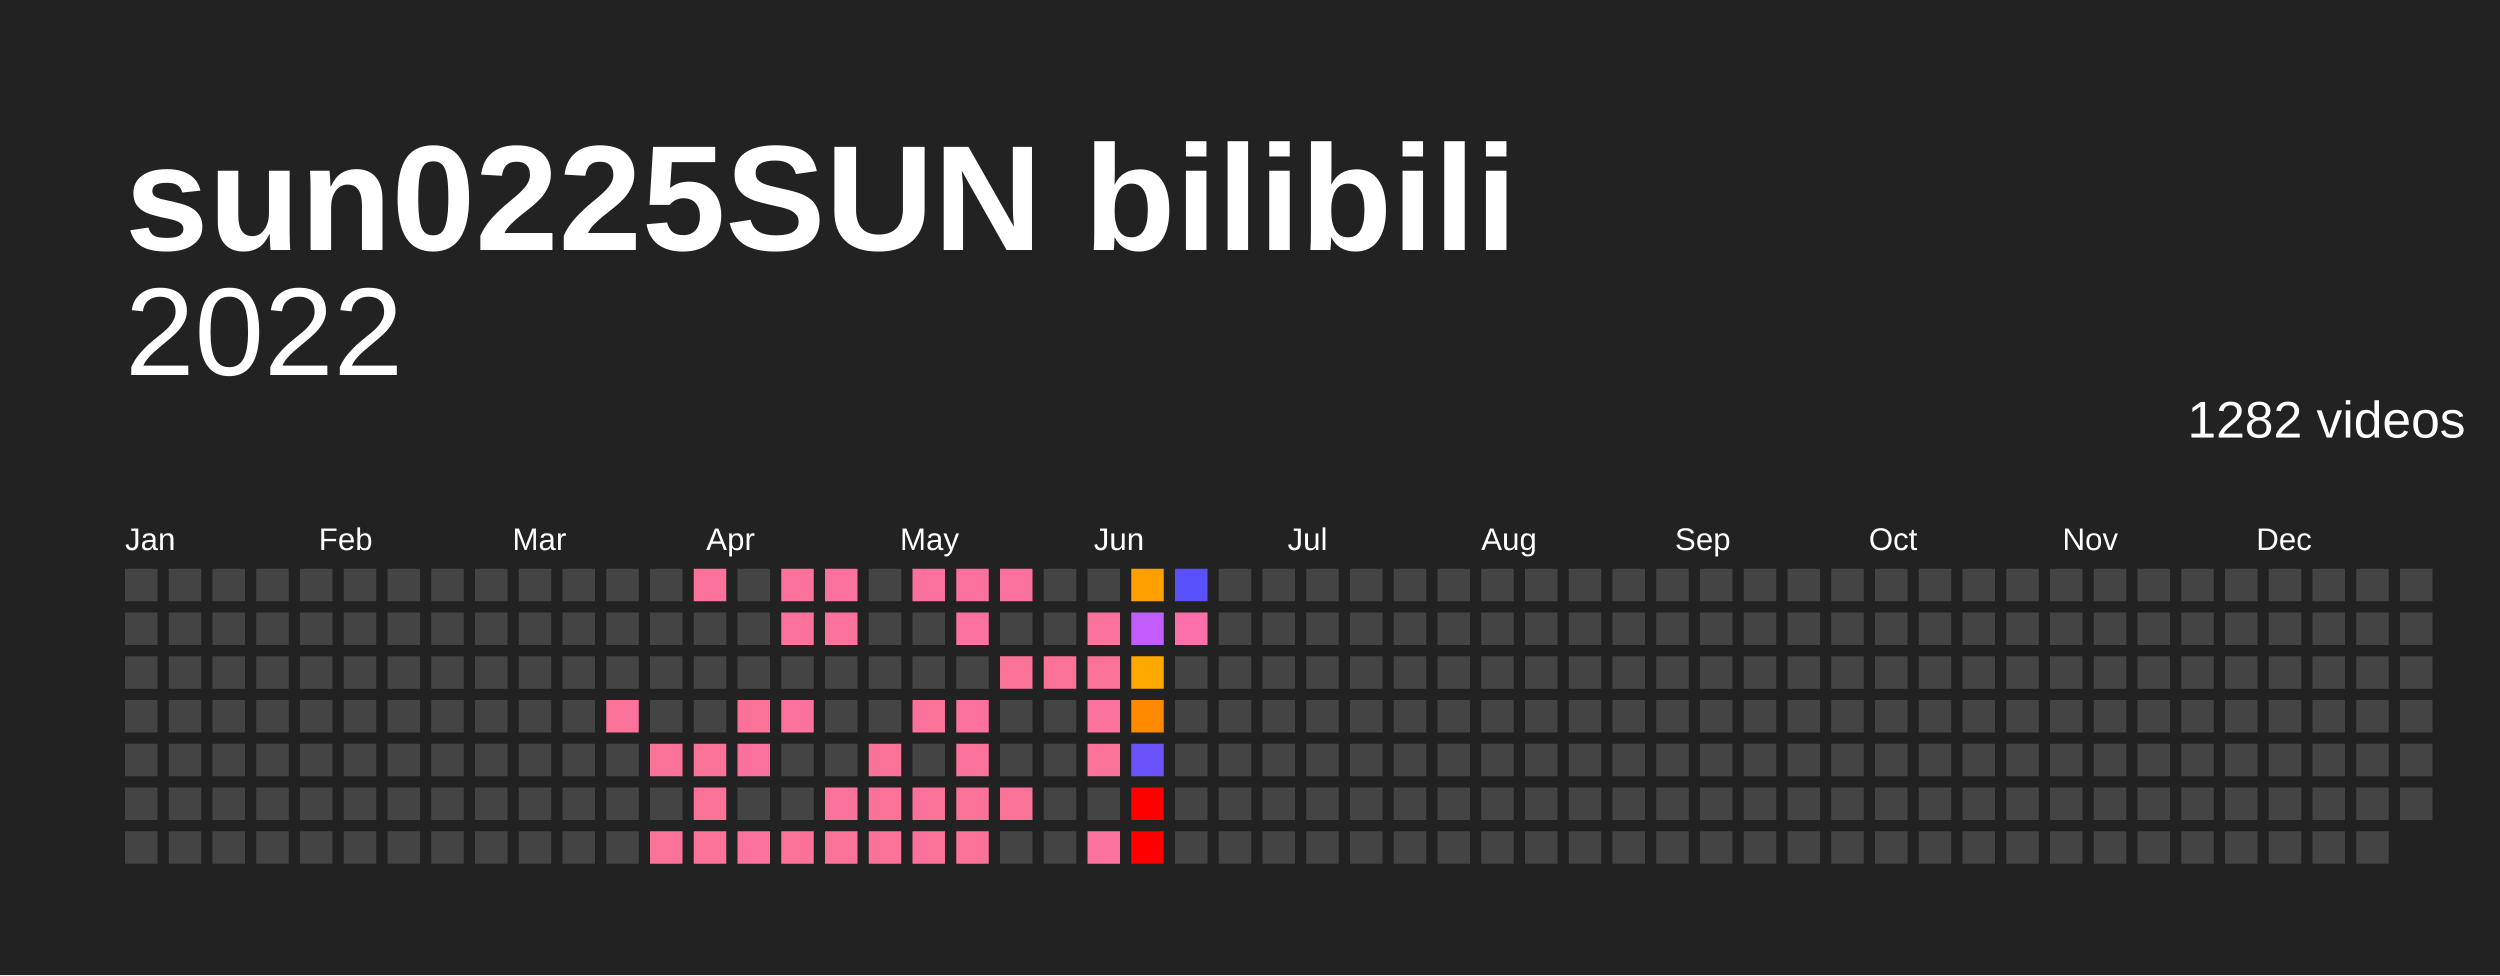
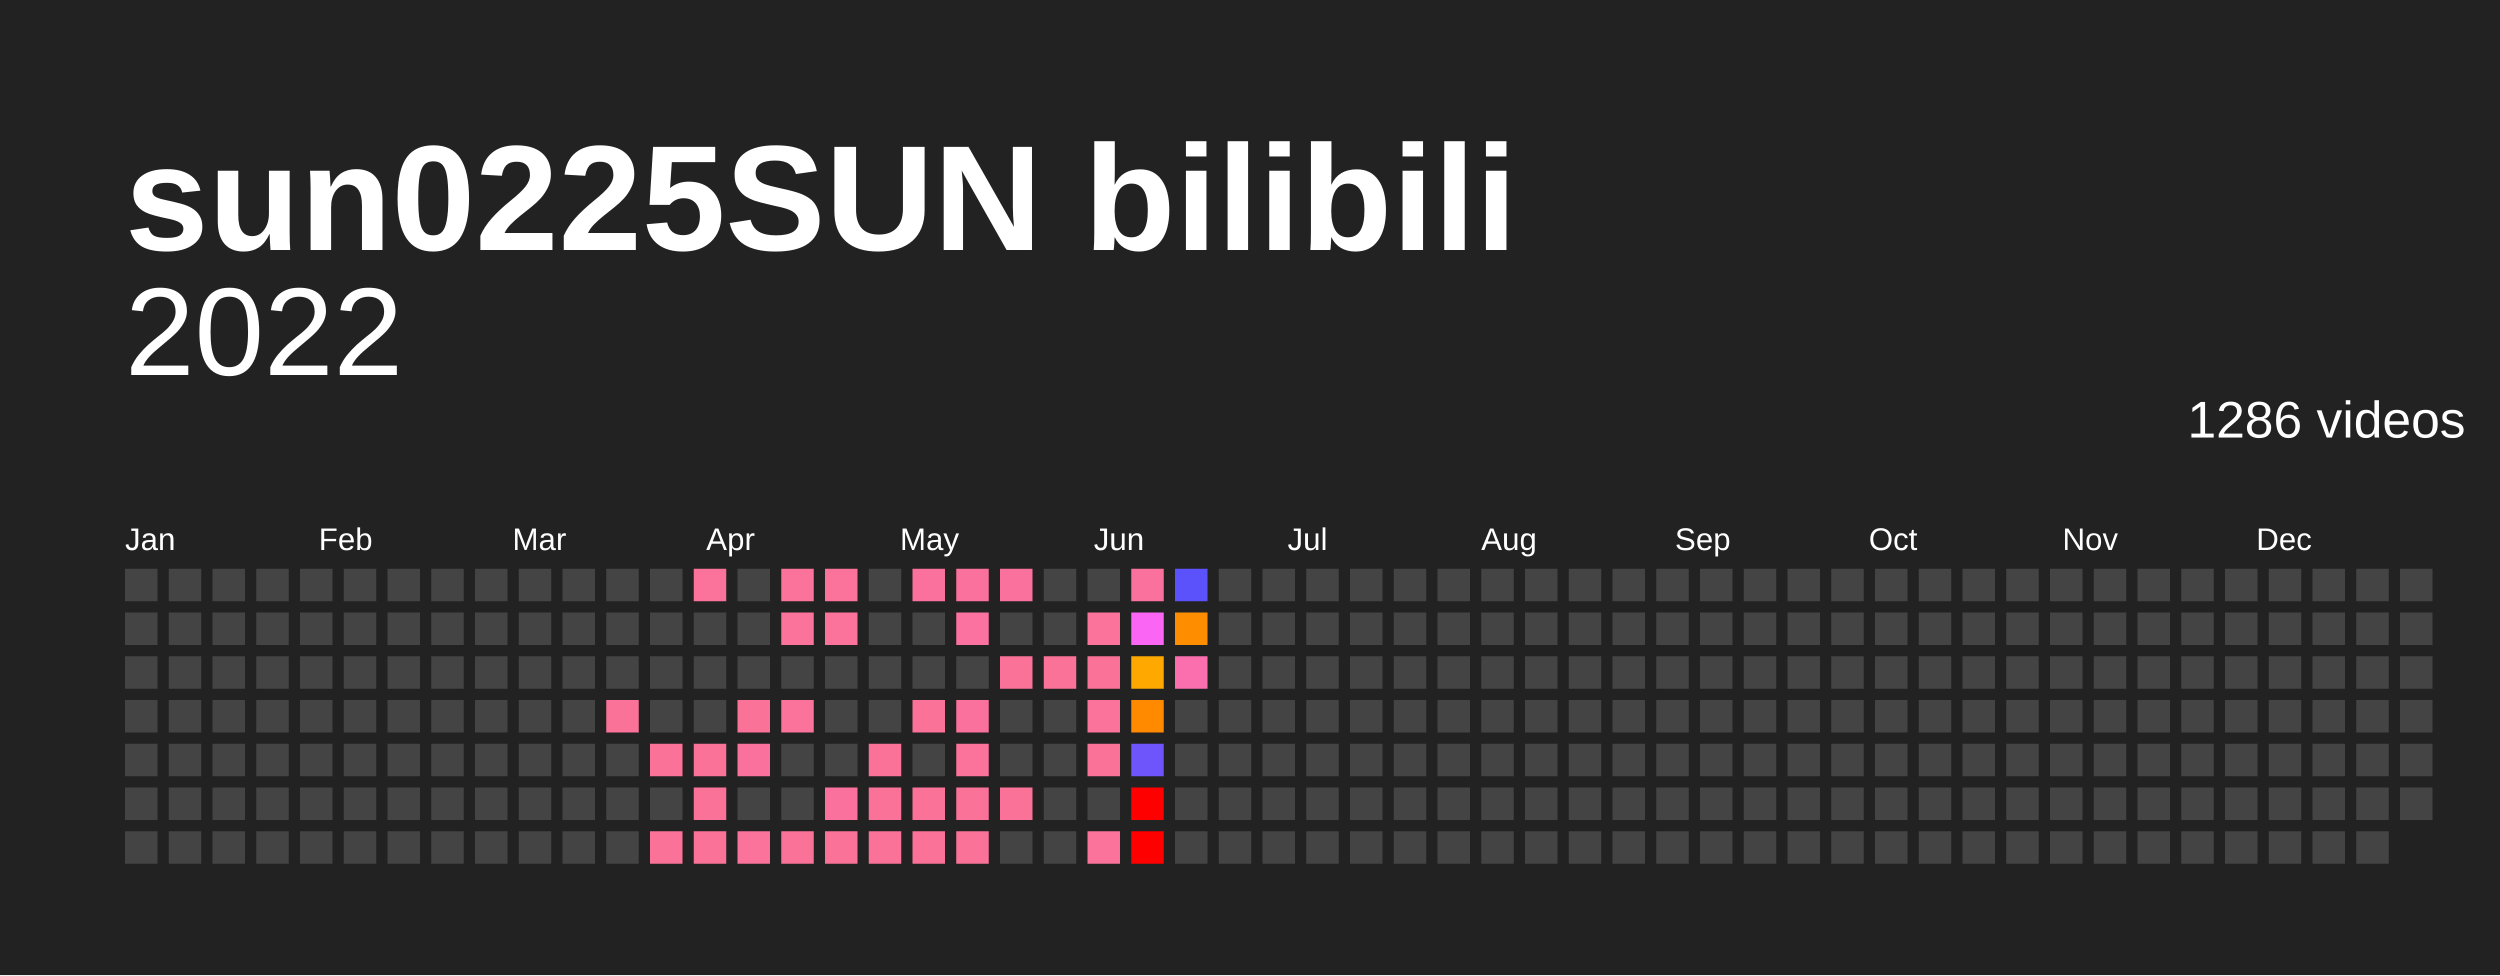
<svg xmlns="http://www.w3.org/2000/svg" baseProfile="full" height="78mm" version="1.1" viewBox="0,0,200,78" width="200mm">
  <defs />
  <rect fill="#222222" height="78" width="200" x="0" y="0" />
  <text fill="#FFFFFF" style="font-size:12px; font-family:Arial; font-weight:bold;" x="10" y="20">sun0225SUN bilibili</text>
  <text alignment-baseline="hanging" fill="#FFFFFF" style="font-size:10.0px; font-family:Arial;" x="10" y="30">2022</text>
-   <text alignment-baseline="hanging" fill="#FFFFFF" style="font-size:4.125px; font-family:Arial;" x="175" y="35">1282 videos</text>
+   <text alignment-baseline="hanging" fill="#FFFFFF" style="font-size:4.125px; font-family:Arial;" x="175" y="35">1286 videos</text>
  <text fill="#FFFFFF" style="font-size:2.5px; font-family:Arial" x="10.0" y="44">Jan</text>
  <text fill="#FFFFFF" style="font-size:2.5px; font-family:Arial" x="25.5" y="44">Feb</text>
  <text fill="#FFFFFF" style="font-size:2.5px; font-family:Arial" x="41.0" y="44">Mar</text>
  <text fill="#FFFFFF" style="font-size:2.5px; font-family:Arial" x="56.5" y="44">Apr</text>
  <text fill="#FFFFFF" style="font-size:2.5px; font-family:Arial" x="72.0" y="44">May</text>
  <text fill="#FFFFFF" style="font-size:2.5px; font-family:Arial" x="87.5" y="44">Jun</text>
  <text fill="#FFFFFF" style="font-size:2.5px; font-family:Arial" x="103.0" y="44">Jul</text>
  <text fill="#FFFFFF" style="font-size:2.5px; font-family:Arial" x="118.5" y="44">Aug</text>
  <text fill="#FFFFFF" style="font-size:2.5px; font-family:Arial" x="134.0" y="44">Sep</text>
  <text fill="#FFFFFF" style="font-size:2.5px; font-family:Arial" x="149.5" y="44">Oct</text>
  <text fill="#FFFFFF" style="font-size:2.5px; font-family:Arial" x="165.0" y="44">Nov</text>
  <text fill="#FFFFFF" style="font-size:2.5px; font-family:Arial" x="180.5" y="44">Dec</text>
  <rect fill="#444444" height="2.6" width="2.6" x="10.0" y="45.5" />
  <rect fill="#444444" height="2.6" width="2.6" x="10.0" y="49.0" />
  <rect fill="#444444" height="2.6" width="2.6" x="10.0" y="52.5" />
  <rect fill="#444444" height="2.6" width="2.6" x="10.0" y="56.0" />
  <rect fill="#444444" height="2.6" width="2.6" x="10.0" y="59.5" />
  <rect fill="#444444" height="2.6" width="2.6" x="10.0" y="63.0" />
  <rect fill="#444444" height="2.6" width="2.6" x="10.0" y="66.5" />
  <rect fill="#444444" height="2.6" width="2.6" x="13.5" y="45.5" />
  <rect fill="#444444" height="2.6" width="2.6" x="13.5" y="49.0" />
  <rect fill="#444444" height="2.6" width="2.6" x="13.5" y="52.5" />
  <rect fill="#444444" height="2.6" width="2.6" x="13.5" y="56.0" />
  <rect fill="#444444" height="2.6" width="2.6" x="13.5" y="59.5" />
  <rect fill="#444444" height="2.6" width="2.6" x="13.5" y="63.0" />
  <rect fill="#444444" height="2.6" width="2.6" x="13.5" y="66.5" />
  <rect fill="#444444" height="2.6" width="2.6" x="17.0" y="45.5" />
  <rect fill="#444444" height="2.6" width="2.6" x="17.0" y="49.0" />
  <rect fill="#444444" height="2.6" width="2.6" x="17.0" y="52.5" />
  <rect fill="#444444" height="2.6" width="2.6" x="17.0" y="56.0" />
  <rect fill="#444444" height="2.6" width="2.6" x="17.0" y="59.5" />
  <rect fill="#444444" height="2.6" width="2.6" x="17.0" y="63.0" />
  <rect fill="#444444" height="2.6" width="2.6" x="17.0" y="66.5" />
  <rect fill="#444444" height="2.6" width="2.6" x="20.5" y="45.5" />
  <rect fill="#444444" height="2.6" width="2.6" x="20.5" y="49.0" />
  <rect fill="#444444" height="2.6" width="2.6" x="20.5" y="52.5" />
  <rect fill="#444444" height="2.6" width="2.6" x="20.5" y="56.0" />
  <rect fill="#444444" height="2.6" width="2.6" x="20.5" y="59.5" />
  <rect fill="#444444" height="2.6" width="2.6" x="20.5" y="63.0" />
  <rect fill="#444444" height="2.6" width="2.6" x="20.5" y="66.5" />
  <rect fill="#444444" height="2.6" width="2.6" x="24.0" y="45.5" />
  <rect fill="#444444" height="2.6" width="2.6" x="24.0" y="49.0" />
  <rect fill="#444444" height="2.6" width="2.6" x="24.0" y="52.5" />
  <rect fill="#444444" height="2.6" width="2.6" x="24.0" y="56.0" />
  <rect fill="#444444" height="2.6" width="2.6" x="24.0" y="59.5" />
  <rect fill="#444444" height="2.6" width="2.6" x="24.0" y="63.0" />
  <rect fill="#444444" height="2.6" width="2.6" x="24.0" y="66.5" />
  <rect fill="#444444" height="2.6" width="2.6" x="27.5" y="45.5" />
  <rect fill="#444444" height="2.6" width="2.6" x="27.5" y="49.0" />
  <rect fill="#444444" height="2.6" width="2.6" x="27.5" y="52.5" />
  <rect fill="#444444" height="2.6" width="2.6" x="27.5" y="56.0" />
  <rect fill="#444444" height="2.6" width="2.6" x="27.5" y="59.5" />
  <rect fill="#444444" height="2.6" width="2.6" x="27.5" y="63.0" />
  <rect fill="#444444" height="2.6" width="2.6" x="27.5" y="66.5" />
  <rect fill="#444444" height="2.6" width="2.6" x="31.0" y="45.5" />
  <rect fill="#444444" height="2.6" width="2.6" x="31.0" y="49.0" />
  <rect fill="#444444" height="2.6" width="2.6" x="31.0" y="52.5" />
  <rect fill="#444444" height="2.6" width="2.6" x="31.0" y="56.0" />
  <rect fill="#444444" height="2.6" width="2.6" x="31.0" y="59.5" />
  <rect fill="#444444" height="2.6" width="2.6" x="31.0" y="63.0" />
  <rect fill="#444444" height="2.6" width="2.6" x="31.0" y="66.5" />
  <rect fill="#444444" height="2.6" width="2.6" x="34.5" y="45.5" />
  <rect fill="#444444" height="2.6" width="2.6" x="34.5" y="49.0" />
  <rect fill="#444444" height="2.6" width="2.6" x="34.5" y="52.5" />
  <rect fill="#444444" height="2.6" width="2.6" x="34.5" y="56.0" />
  <rect fill="#444444" height="2.6" width="2.6" x="34.5" y="59.5" />
  <rect fill="#444444" height="2.6" width="2.6" x="34.5" y="63.0" />
  <rect fill="#444444" height="2.6" width="2.6" x="34.5" y="66.5" />
  <rect fill="#444444" height="2.6" width="2.6" x="38.0" y="45.5" />
  <rect fill="#444444" height="2.6" width="2.6" x="38.0" y="49.0" />
  <rect fill="#444444" height="2.6" width="2.6" x="38.0" y="52.5" />
  <rect fill="#444444" height="2.6" width="2.6" x="38.0" y="56.0" />
  <rect fill="#444444" height="2.6" width="2.6" x="38.0" y="59.5" />
  <rect fill="#444444" height="2.6" width="2.6" x="38.0" y="63.0" />
  <rect fill="#444444" height="2.6" width="2.6" x="38.0" y="66.5" />
  <rect fill="#444444" height="2.6" width="2.6" x="41.5" y="45.5" />
  <rect fill="#444444" height="2.6" width="2.6" x="41.5" y="49.0" />
  <rect fill="#444444" height="2.6" width="2.6" x="41.5" y="52.5" />
  <rect fill="#444444" height="2.6" width="2.6" x="41.5" y="56.0" />
  <rect fill="#444444" height="2.6" width="2.6" x="41.5" y="59.5" />
  <rect fill="#444444" height="2.6" width="2.6" x="41.5" y="63.0" />
  <rect fill="#444444" height="2.6" width="2.6" x="41.5" y="66.5" />
  <rect fill="#444444" height="2.6" width="2.6" x="45.0" y="45.5" />
  <rect fill="#444444" height="2.6" width="2.6" x="45.0" y="49.0" />
  <rect fill="#444444" height="2.6" width="2.6" x="45.0" y="52.5" />
  <rect fill="#444444" height="2.6" width="2.6" x="45.0" y="56.0" />
  <rect fill="#444444" height="2.6" width="2.6" x="45.0" y="59.5" />
  <rect fill="#444444" height="2.6" width="2.6" x="45.0" y="63.0" />
  <rect fill="#444444" height="2.6" width="2.6" x="45.0" y="66.5" />
  <rect fill="#444444" height="2.6" width="2.6" x="48.5" y="45.5" />
  <rect fill="#444444" height="2.6" width="2.6" x="48.5" y="49.0" />
  <rect fill="#444444" height="2.6" width="2.6" x="48.5" y="52.5" />
  <rect fill="#fb7299" height="2.6" width="2.6" x="48.5" y="56.0" />
  <rect fill="#444444" height="2.6" width="2.6" x="48.5" y="59.5" />
  <rect fill="#444444" height="2.6" width="2.6" x="48.5" y="63.0" />
  <rect fill="#444444" height="2.6" width="2.6" x="48.5" y="66.5" />
  <rect fill="#444444" height="2.6" width="2.6" x="52.0" y="45.5" />
  <rect fill="#444444" height="2.6" width="2.6" x="52.0" y="49.0" />
  <rect fill="#444444" height="2.6" width="2.6" x="52.0" y="52.5" />
  <rect fill="#444444" height="2.6" width="2.6" x="52.0" y="56.0" />
  <rect fill="#fb7299" height="2.6" width="2.6" x="52.0" y="59.5" />
  <rect fill="#444444" height="2.6" width="2.6" x="52.0" y="63.0" />
  <rect fill="#fb7299" height="2.6" width="2.6" x="52.0" y="66.5" />
  <rect fill="#fb729b" height="2.6" width="2.6" x="55.5" y="45.5" />
  <rect fill="#444444" height="2.6" width="2.6" x="55.5" y="49.0" />
  <rect fill="#444444" height="2.6" width="2.6" x="55.5" y="52.5" />
  <rect fill="#444444" height="2.6" width="2.6" x="55.5" y="56.0" />
  <rect fill="#fb7299" height="2.6" width="2.6" x="55.5" y="59.5" />
  <rect fill="#fb7299" height="2.6" width="2.6" x="55.5" y="63.0" />
  <rect fill="#fb7299" height="2.6" width="2.6" x="55.5" y="66.5" />
  <rect fill="#444444" height="2.6" width="2.6" x="59.0" y="45.5" />
  <rect fill="#444444" height="2.6" width="2.6" x="59.0" y="49.0" />
  <rect fill="#444444" height="2.6" width="2.6" x="59.0" y="52.5" />
  <rect fill="#fb7299" height="2.6" width="2.6" x="59.0" y="56.0" />
  <rect fill="#fb719d" height="2.6" width="2.6" x="59.0" y="59.5" />
  <rect fill="#444444" height="2.6" width="2.6" x="59.0" y="63.0" />
  <rect fill="#fb729b" height="2.6" width="2.6" x="59.0" y="66.5" />
  <rect fill="#fb729b" height="2.6" width="2.6" x="62.5" y="45.5" />
  <rect fill="#fb729b" height="2.6" width="2.6" x="62.5" y="49.0" />
  <rect fill="#444444" height="2.6" width="2.6" x="62.5" y="52.5" />
  <rect fill="#fb729b" height="2.6" width="2.6" x="62.5" y="56.0" />
  <rect fill="#444444" height="2.6" width="2.6" x="62.5" y="59.5" />
  <rect fill="#444444" height="2.6" width="2.6" x="62.5" y="63.0" />
  <rect fill="#fb7299" height="2.6" width="2.6" x="62.5" y="66.5" />
-   <rect fill="#fb719d" height="2.6" width="2.6" x="66.0" y="45.5" />
+   <rect fill="#fb729b" height="2.6" width="2.6" x="66.0" y="45.5" />
  <rect fill="#fb729b" height="2.6" width="2.6" x="66.0" y="49.0" />
  <rect fill="#444444" height="2.6" width="2.6" x="66.0" y="52.5" />
  <rect fill="#444444" height="2.6" width="2.6" x="66.0" y="56.0" />
  <rect fill="#444444" height="2.6" width="2.6" x="66.0" y="59.5" />
-   <rect fill="#fb729b" height="2.6" width="2.6" x="66.0" y="63.0" />
+   <rect fill="#fb719d" height="2.6" width="2.6" x="66.0" y="63.0" />
  <rect fill="#fb7299" height="2.6" width="2.6" x="66.0" y="66.5" />
  <rect fill="#444444" height="2.6" width="2.6" x="69.5" y="45.5" />
  <rect fill="#444444" height="2.6" width="2.6" x="69.5" y="49.0" />
  <rect fill="#444444" height="2.6" width="2.6" x="69.5" y="52.5" />
  <rect fill="#444444" height="2.6" width="2.6" x="69.5" y="56.0" />
  <rect fill="#fb7299" height="2.6" width="2.6" x="69.5" y="59.5" />
  <rect fill="#fb7299" height="2.6" width="2.6" x="69.5" y="63.0" />
  <rect fill="#fb7299" height="2.6" width="2.6" x="69.5" y="66.5" />
  <rect fill="#fb719d" height="2.6" width="2.6" x="73.0" y="45.5" />
  <rect fill="#444444" height="2.6" width="2.6" x="73.0" y="49.0" />
  <rect fill="#444444" height="2.6" width="2.6" x="73.0" y="52.5" />
  <rect fill="#fb7299" height="2.6" width="2.6" x="73.0" y="56.0" />
  <rect fill="#444444" height="2.6" width="2.6" x="73.0" y="59.5" />
  <rect fill="#fb7299" height="2.6" width="2.6" x="73.0" y="63.0" />
  <rect fill="#fb7299" height="2.6" width="2.6" x="73.0" y="66.5" />
  <rect fill="#fb719d" height="2.6" width="2.6" x="76.5" y="45.5" />
  <rect fill="#fb719f" height="2.6" width="2.6" x="76.5" y="49.0" />
  <rect fill="#444444" height="2.6" width="2.6" x="76.5" y="52.5" />
  <rect fill="#fb719d" height="2.6" width="2.6" x="76.5" y="56.0" />
  <rect fill="#fb729b" height="2.6" width="2.6" x="76.5" y="59.5" />
  <rect fill="#fb7299" height="2.6" width="2.6" x="76.5" y="63.0" />
  <rect fill="#fb7299" height="2.6" width="2.6" x="76.5" y="66.5" />
  <rect fill="#fb719d" height="2.6" width="2.6" x="80.0" y="45.5" />
  <rect fill="#444444" height="2.6" width="2.6" x="80.0" y="49.0" />
  <rect fill="#fb7299" height="2.6" width="2.6" x="80.0" y="52.5" />
  <rect fill="#444444" height="2.6" width="2.6" x="80.0" y="56.0" />
  <rect fill="#444444" height="2.6" width="2.6" x="80.0" y="59.5" />
  <rect fill="#fb7299" height="2.6" width="2.6" x="80.0" y="63.0" />
  <rect fill="#444444" height="2.6" width="2.6" x="80.0" y="66.5" />
  <rect fill="#444444" height="2.6" width="2.6" x="83.5" y="45.5" />
  <rect fill="#444444" height="2.6" width="2.6" x="83.5" y="49.0" />
  <rect fill="#fb7299" height="2.6" width="2.6" x="83.5" y="52.5" />
  <rect fill="#444444" height="2.6" width="2.6" x="83.5" y="56.0" />
  <rect fill="#444444" height="2.6" width="2.6" x="83.5" y="59.5" />
  <rect fill="#444444" height="2.6" width="2.6" x="83.5" y="63.0" />
  <rect fill="#444444" height="2.6" width="2.6" x="83.5" y="66.5" />
  <rect fill="#444444" height="2.6" width="2.6" x="87.0" y="45.5" />
  <rect fill="#fb729b" height="2.6" width="2.6" x="87.0" y="49.0" />
  <rect fill="#fb7299" height="2.6" width="2.6" x="87.0" y="52.5" />
  <rect fill="#fb729b" height="2.6" width="2.6" x="87.0" y="56.0" />
  <rect fill="#fb7299" height="2.6" width="2.6" x="87.0" y="59.5" />
  <rect fill="#444444" height="2.6" width="2.6" x="87.0" y="63.0" />
  <rect fill="#fb729b" height="2.6" width="2.6" x="87.0" y="66.5" />
-   <rect fill="#ffa000" height="2.6" width="2.6" x="90.5" y="45.5" />
-   <rect fill="#c05dfb" height="2.6" width="2.6" x="90.5" y="49.0" />
+   <rect fill="#fb719d" height="2.6" width="2.6" x="90.5" y="45.5" />
+   <rect fill="#fb65f4" height="2.6" width="2.6" x="90.5" y="49.0" />
  <rect fill="#ffa800" height="2.6" width="2.6" x="90.5" y="52.5" />
  <rect fill="#ff8a00" height="2.6" width="2.6" x="90.5" y="56.0" />
-   <rect fill="#6b53fb" height="2.6" width="2.6" x="90.5" y="59.5" />
+   <rect fill="#6e54fb" height="2.6" width="2.6" x="90.5" y="59.5" />
  <rect fill="red" height="2.6" width="2.6" x="90.5" y="63.0" />
  <rect fill="red" height="2.6" width="2.6" x="90.5" y="66.5" />
-   <rect fill="#5851fc" height="2.6" width="2.6" x="94.0" y="45.5" />
-   <rect fill="#fb70a6" height="2.6" width="2.6" x="94.0" y="49.0" />
-   <rect fill="#444444" height="2.6" width="2.6" x="94.0" y="52.5" />
+   <rect fill="#5b52fc" height="2.6" width="2.6" x="94.0" y="45.5" />
+   <rect fill="#ff8d00" height="2.6" width="2.6" x="94.0" y="49.0" />
+   <rect fill="#fb6fae" height="2.6" width="2.6" x="94.0" y="52.5" />
  <rect fill="#444444" height="2.6" width="2.6" x="94.0" y="56.0" />
  <rect fill="#444444" height="2.6" width="2.6" x="94.0" y="59.5" />
  <rect fill="#444444" height="2.6" width="2.6" x="94.0" y="63.0" />
  <rect fill="#444444" height="2.6" width="2.6" x="94.0" y="66.5" />
  <rect fill="#444444" height="2.6" width="2.6" x="97.5" y="45.5" />
  <rect fill="#444444" height="2.6" width="2.6" x="97.5" y="49.0" />
  <rect fill="#444444" height="2.6" width="2.6" x="97.5" y="52.5" />
  <rect fill="#444444" height="2.6" width="2.6" x="97.5" y="56.0" />
  <rect fill="#444444" height="2.6" width="2.6" x="97.5" y="59.5" />
  <rect fill="#444444" height="2.6" width="2.6" x="97.5" y="63.0" />
  <rect fill="#444444" height="2.6" width="2.6" x="97.5" y="66.5" />
  <rect fill="#444444" height="2.6" width="2.6" x="101.0" y="45.5" />
  <rect fill="#444444" height="2.6" width="2.6" x="101.0" y="49.0" />
  <rect fill="#444444" height="2.6" width="2.6" x="101.0" y="52.5" />
  <rect fill="#444444" height="2.6" width="2.6" x="101.0" y="56.0" />
  <rect fill="#444444" height="2.6" width="2.6" x="101.0" y="59.5" />
  <rect fill="#444444" height="2.6" width="2.6" x="101.0" y="63.0" />
  <rect fill="#444444" height="2.6" width="2.6" x="101.0" y="66.5" />
  <rect fill="#444444" height="2.6" width="2.6" x="104.5" y="45.5" />
  <rect fill="#444444" height="2.6" width="2.6" x="104.5" y="49.0" />
  <rect fill="#444444" height="2.6" width="2.6" x="104.5" y="52.5" />
  <rect fill="#444444" height="2.6" width="2.6" x="104.5" y="56.0" />
  <rect fill="#444444" height="2.6" width="2.6" x="104.5" y="59.5" />
  <rect fill="#444444" height="2.6" width="2.6" x="104.5" y="63.0" />
  <rect fill="#444444" height="2.6" width="2.6" x="104.5" y="66.5" />
  <rect fill="#444444" height="2.6" width="2.6" x="108.0" y="45.5" />
  <rect fill="#444444" height="2.6" width="2.6" x="108.0" y="49.0" />
  <rect fill="#444444" height="2.6" width="2.6" x="108.0" y="52.5" />
  <rect fill="#444444" height="2.6" width="2.6" x="108.0" y="56.0" />
  <rect fill="#444444" height="2.6" width="2.6" x="108.0" y="59.5" />
  <rect fill="#444444" height="2.6" width="2.6" x="108.0" y="63.0" />
  <rect fill="#444444" height="2.6" width="2.6" x="108.0" y="66.5" />
  <rect fill="#444444" height="2.6" width="2.6" x="111.5" y="45.5" />
  <rect fill="#444444" height="2.6" width="2.6" x="111.5" y="49.0" />
  <rect fill="#444444" height="2.6" width="2.6" x="111.5" y="52.5" />
  <rect fill="#444444" height="2.6" width="2.6" x="111.5" y="56.0" />
  <rect fill="#444444" height="2.6" width="2.6" x="111.5" y="59.5" />
  <rect fill="#444444" height="2.6" width="2.6" x="111.5" y="63.0" />
  <rect fill="#444444" height="2.6" width="2.6" x="111.5" y="66.5" />
  <rect fill="#444444" height="2.6" width="2.6" x="115.0" y="45.5" />
  <rect fill="#444444" height="2.6" width="2.6" x="115.0" y="49.0" />
  <rect fill="#444444" height="2.6" width="2.6" x="115.0" y="52.5" />
  <rect fill="#444444" height="2.6" width="2.6" x="115.0" y="56.0" />
  <rect fill="#444444" height="2.6" width="2.6" x="115.0" y="59.5" />
  <rect fill="#444444" height="2.6" width="2.6" x="115.0" y="63.0" />
  <rect fill="#444444" height="2.6" width="2.6" x="115.0" y="66.5" />
  <rect fill="#444444" height="2.6" width="2.6" x="118.5" y="45.5" />
  <rect fill="#444444" height="2.6" width="2.6" x="118.5" y="49.0" />
  <rect fill="#444444" height="2.6" width="2.6" x="118.5" y="52.5" />
  <rect fill="#444444" height="2.6" width="2.6" x="118.5" y="56.0" />
  <rect fill="#444444" height="2.6" width="2.6" x="118.5" y="59.5" />
  <rect fill="#444444" height="2.6" width="2.6" x="118.5" y="63.0" />
  <rect fill="#444444" height="2.6" width="2.6" x="118.5" y="66.5" />
  <rect fill="#444444" height="2.6" width="2.6" x="122.0" y="45.5" />
  <rect fill="#444444" height="2.6" width="2.6" x="122.0" y="49.0" />
  <rect fill="#444444" height="2.6" width="2.6" x="122.0" y="52.5" />
  <rect fill="#444444" height="2.6" width="2.6" x="122.0" y="56.0" />
  <rect fill="#444444" height="2.6" width="2.6" x="122.0" y="59.5" />
  <rect fill="#444444" height="2.6" width="2.6" x="122.0" y="63.0" />
  <rect fill="#444444" height="2.6" width="2.6" x="122.0" y="66.5" />
  <rect fill="#444444" height="2.6" width="2.6" x="125.5" y="45.5" />
  <rect fill="#444444" height="2.6" width="2.6" x="125.5" y="49.0" />
  <rect fill="#444444" height="2.6" width="2.6" x="125.5" y="52.5" />
  <rect fill="#444444" height="2.6" width="2.6" x="125.5" y="56.0" />
  <rect fill="#444444" height="2.6" width="2.6" x="125.5" y="59.5" />
  <rect fill="#444444" height="2.6" width="2.6" x="125.5" y="63.0" />
  <rect fill="#444444" height="2.6" width="2.6" x="125.5" y="66.5" />
  <rect fill="#444444" height="2.6" width="2.6" x="129.0" y="45.5" />
  <rect fill="#444444" height="2.6" width="2.6" x="129.0" y="49.0" />
  <rect fill="#444444" height="2.6" width="2.6" x="129.0" y="52.5" />
  <rect fill="#444444" height="2.6" width="2.6" x="129.0" y="56.0" />
  <rect fill="#444444" height="2.6" width="2.6" x="129.0" y="59.5" />
  <rect fill="#444444" height="2.6" width="2.6" x="129.0" y="63.0" />
  <rect fill="#444444" height="2.6" width="2.6" x="129.0" y="66.5" />
  <rect fill="#444444" height="2.6" width="2.6" x="132.5" y="45.5" />
  <rect fill="#444444" height="2.6" width="2.6" x="132.5" y="49.0" />
  <rect fill="#444444" height="2.6" width="2.6" x="132.5" y="52.5" />
  <rect fill="#444444" height="2.6" width="2.6" x="132.5" y="56.0" />
  <rect fill="#444444" height="2.6" width="2.6" x="132.5" y="59.5" />
  <rect fill="#444444" height="2.6" width="2.6" x="132.5" y="63.0" />
  <rect fill="#444444" height="2.6" width="2.6" x="132.5" y="66.5" />
  <rect fill="#444444" height="2.6" width="2.6" x="136.0" y="45.5" />
  <rect fill="#444444" height="2.6" width="2.6" x="136.0" y="49.0" />
  <rect fill="#444444" height="2.6" width="2.6" x="136.0" y="52.5" />
  <rect fill="#444444" height="2.6" width="2.6" x="136.0" y="56.0" />
  <rect fill="#444444" height="2.6" width="2.6" x="136.0" y="59.5" />
  <rect fill="#444444" height="2.6" width="2.6" x="136.0" y="63.0" />
  <rect fill="#444444" height="2.6" width="2.6" x="136.0" y="66.5" />
  <rect fill="#444444" height="2.6" width="2.6" x="139.5" y="45.5" />
  <rect fill="#444444" height="2.6" width="2.6" x="139.5" y="49.0" />
  <rect fill="#444444" height="2.6" width="2.6" x="139.5" y="52.5" />
  <rect fill="#444444" height="2.6" width="2.6" x="139.5" y="56.0" />
  <rect fill="#444444" height="2.6" width="2.6" x="139.5" y="59.5" />
  <rect fill="#444444" height="2.6" width="2.6" x="139.5" y="63.0" />
  <rect fill="#444444" height="2.6" width="2.6" x="139.5" y="66.5" />
  <rect fill="#444444" height="2.6" width="2.6" x="143.0" y="45.5" />
  <rect fill="#444444" height="2.6" width="2.6" x="143.0" y="49.0" />
  <rect fill="#444444" height="2.6" width="2.6" x="143.0" y="52.5" />
  <rect fill="#444444" height="2.6" width="2.6" x="143.0" y="56.0" />
  <rect fill="#444444" height="2.6" width="2.6" x="143.0" y="59.5" />
  <rect fill="#444444" height="2.6" width="2.6" x="143.0" y="63.0" />
  <rect fill="#444444" height="2.6" width="2.6" x="143.0" y="66.5" />
  <rect fill="#444444" height="2.6" width="2.6" x="146.5" y="45.5" />
  <rect fill="#444444" height="2.6" width="2.6" x="146.5" y="49.0" />
  <rect fill="#444444" height="2.6" width="2.6" x="146.5" y="52.5" />
  <rect fill="#444444" height="2.6" width="2.6" x="146.5" y="56.0" />
  <rect fill="#444444" height="2.6" width="2.6" x="146.5" y="59.5" />
  <rect fill="#444444" height="2.6" width="2.6" x="146.5" y="63.0" />
  <rect fill="#444444" height="2.6" width="2.6" x="146.5" y="66.5" />
  <rect fill="#444444" height="2.6" width="2.6" x="150.0" y="45.5" />
  <rect fill="#444444" height="2.6" width="2.6" x="150.0" y="49.0" />
  <rect fill="#444444" height="2.6" width="2.6" x="150.0" y="52.5" />
  <rect fill="#444444" height="2.6" width="2.6" x="150.0" y="56.0" />
  <rect fill="#444444" height="2.6" width="2.6" x="150.0" y="59.5" />
  <rect fill="#444444" height="2.6" width="2.6" x="150.0" y="63.0" />
  <rect fill="#444444" height="2.6" width="2.6" x="150.0" y="66.5" />
  <rect fill="#444444" height="2.6" width="2.6" x="153.5" y="45.5" />
  <rect fill="#444444" height="2.6" width="2.6" x="153.5" y="49.0" />
  <rect fill="#444444" height="2.6" width="2.6" x="153.5" y="52.5" />
  <rect fill="#444444" height="2.6" width="2.6" x="153.5" y="56.0" />
  <rect fill="#444444" height="2.6" width="2.6" x="153.5" y="59.5" />
  <rect fill="#444444" height="2.6" width="2.6" x="153.5" y="63.0" />
  <rect fill="#444444" height="2.6" width="2.6" x="153.5" y="66.5" />
  <rect fill="#444444" height="2.6" width="2.6" x="157.0" y="45.5" />
  <rect fill="#444444" height="2.6" width="2.6" x="157.0" y="49.0" />
  <rect fill="#444444" height="2.6" width="2.6" x="157.0" y="52.5" />
  <rect fill="#444444" height="2.6" width="2.6" x="157.0" y="56.0" />
  <rect fill="#444444" height="2.6" width="2.6" x="157.0" y="59.5" />
  <rect fill="#444444" height="2.6" width="2.6" x="157.0" y="63.0" />
  <rect fill="#444444" height="2.6" width="2.6" x="157.0" y="66.5" />
  <rect fill="#444444" height="2.6" width="2.6" x="160.5" y="45.5" />
  <rect fill="#444444" height="2.6" width="2.6" x="160.5" y="49.0" />
  <rect fill="#444444" height="2.6" width="2.6" x="160.5" y="52.5" />
  <rect fill="#444444" height="2.6" width="2.6" x="160.5" y="56.0" />
  <rect fill="#444444" height="2.6" width="2.6" x="160.5" y="59.5" />
  <rect fill="#444444" height="2.6" width="2.6" x="160.5" y="63.0" />
  <rect fill="#444444" height="2.6" width="2.6" x="160.5" y="66.5" />
  <rect fill="#444444" height="2.6" width="2.6" x="164.0" y="45.5" />
  <rect fill="#444444" height="2.6" width="2.6" x="164.0" y="49.0" />
  <rect fill="#444444" height="2.6" width="2.6" x="164.0" y="52.5" />
  <rect fill="#444444" height="2.6" width="2.6" x="164.0" y="56.0" />
  <rect fill="#444444" height="2.6" width="2.6" x="164.0" y="59.5" />
  <rect fill="#444444" height="2.6" width="2.6" x="164.0" y="63.0" />
  <rect fill="#444444" height="2.6" width="2.6" x="164.0" y="66.5" />
  <rect fill="#444444" height="2.6" width="2.6" x="167.5" y="45.5" />
  <rect fill="#444444" height="2.6" width="2.6" x="167.5" y="49.0" />
  <rect fill="#444444" height="2.6" width="2.6" x="167.5" y="52.5" />
  <rect fill="#444444" height="2.6" width="2.6" x="167.5" y="56.0" />
  <rect fill="#444444" height="2.6" width="2.6" x="167.5" y="59.5" />
  <rect fill="#444444" height="2.6" width="2.6" x="167.5" y="63.0" />
  <rect fill="#444444" height="2.6" width="2.6" x="167.5" y="66.5" />
  <rect fill="#444444" height="2.6" width="2.6" x="171.0" y="45.5" />
  <rect fill="#444444" height="2.6" width="2.6" x="171.0" y="49.0" />
  <rect fill="#444444" height="2.6" width="2.6" x="171.0" y="52.5" />
  <rect fill="#444444" height="2.6" width="2.6" x="171.0" y="56.0" />
  <rect fill="#444444" height="2.6" width="2.6" x="171.0" y="59.5" />
  <rect fill="#444444" height="2.6" width="2.6" x="171.0" y="63.0" />
  <rect fill="#444444" height="2.6" width="2.6" x="171.0" y="66.5" />
  <rect fill="#444444" height="2.6" width="2.6" x="174.5" y="45.5" />
  <rect fill="#444444" height="2.6" width="2.6" x="174.5" y="49.0" />
  <rect fill="#444444" height="2.6" width="2.6" x="174.5" y="52.5" />
  <rect fill="#444444" height="2.6" width="2.6" x="174.5" y="56.0" />
  <rect fill="#444444" height="2.6" width="2.6" x="174.5" y="59.5" />
  <rect fill="#444444" height="2.6" width="2.6" x="174.5" y="63.0" />
  <rect fill="#444444" height="2.6" width="2.6" x="174.5" y="66.5" />
  <rect fill="#444444" height="2.6" width="2.6" x="178.0" y="45.5" />
  <rect fill="#444444" height="2.6" width="2.6" x="178.0" y="49.0" />
  <rect fill="#444444" height="2.6" width="2.6" x="178.0" y="52.5" />
  <rect fill="#444444" height="2.6" width="2.6" x="178.0" y="56.0" />
  <rect fill="#444444" height="2.6" width="2.6" x="178.0" y="59.5" />
  <rect fill="#444444" height="2.6" width="2.6" x="178.0" y="63.0" />
  <rect fill="#444444" height="2.6" width="2.6" x="178.0" y="66.5" />
  <rect fill="#444444" height="2.6" width="2.6" x="181.5" y="45.5" />
  <rect fill="#444444" height="2.6" width="2.6" x="181.5" y="49.0" />
  <rect fill="#444444" height="2.6" width="2.6" x="181.5" y="52.5" />
  <rect fill="#444444" height="2.6" width="2.6" x="181.5" y="56.0" />
  <rect fill="#444444" height="2.6" width="2.6" x="181.5" y="59.5" />
  <rect fill="#444444" height="2.6" width="2.6" x="181.5" y="63.0" />
  <rect fill="#444444" height="2.6" width="2.6" x="181.5" y="66.5" />
  <rect fill="#444444" height="2.6" width="2.6" x="185.0" y="45.5" />
  <rect fill="#444444" height="2.6" width="2.6" x="185.0" y="49.0" />
  <rect fill="#444444" height="2.6" width="2.6" x="185.0" y="52.5" />
  <rect fill="#444444" height="2.6" width="2.6" x="185.0" y="56.0" />
  <rect fill="#444444" height="2.6" width="2.6" x="185.0" y="59.5" />
  <rect fill="#444444" height="2.6" width="2.6" x="185.0" y="63.0" />
  <rect fill="#444444" height="2.6" width="2.6" x="185.0" y="66.5" />
  <rect fill="#444444" height="2.6" width="2.6" x="188.5" y="45.5" />
  <rect fill="#444444" height="2.6" width="2.6" x="188.5" y="49.0" />
  <rect fill="#444444" height="2.6" width="2.6" x="188.5" y="52.5" />
  <rect fill="#444444" height="2.6" width="2.6" x="188.5" y="56.0" />
  <rect fill="#444444" height="2.6" width="2.6" x="188.5" y="59.5" />
  <rect fill="#444444" height="2.6" width="2.6" x="188.5" y="63.0" />
  <rect fill="#444444" height="2.6" width="2.6" x="188.5" y="66.5" />
  <rect fill="#444444" height="2.6" width="2.6" x="192.0" y="45.5" />
  <rect fill="#444444" height="2.6" width="2.6" x="192.0" y="49.0" />
  <rect fill="#444444" height="2.6" width="2.6" x="192.0" y="52.5" />
  <rect fill="#444444" height="2.6" width="2.6" x="192.0" y="56.0" />
  <rect fill="#444444" height="2.6" width="2.6" x="192.0" y="59.5" />
  <rect fill="#444444" height="2.6" width="2.6" x="192.0" y="63.0" />
</svg>
